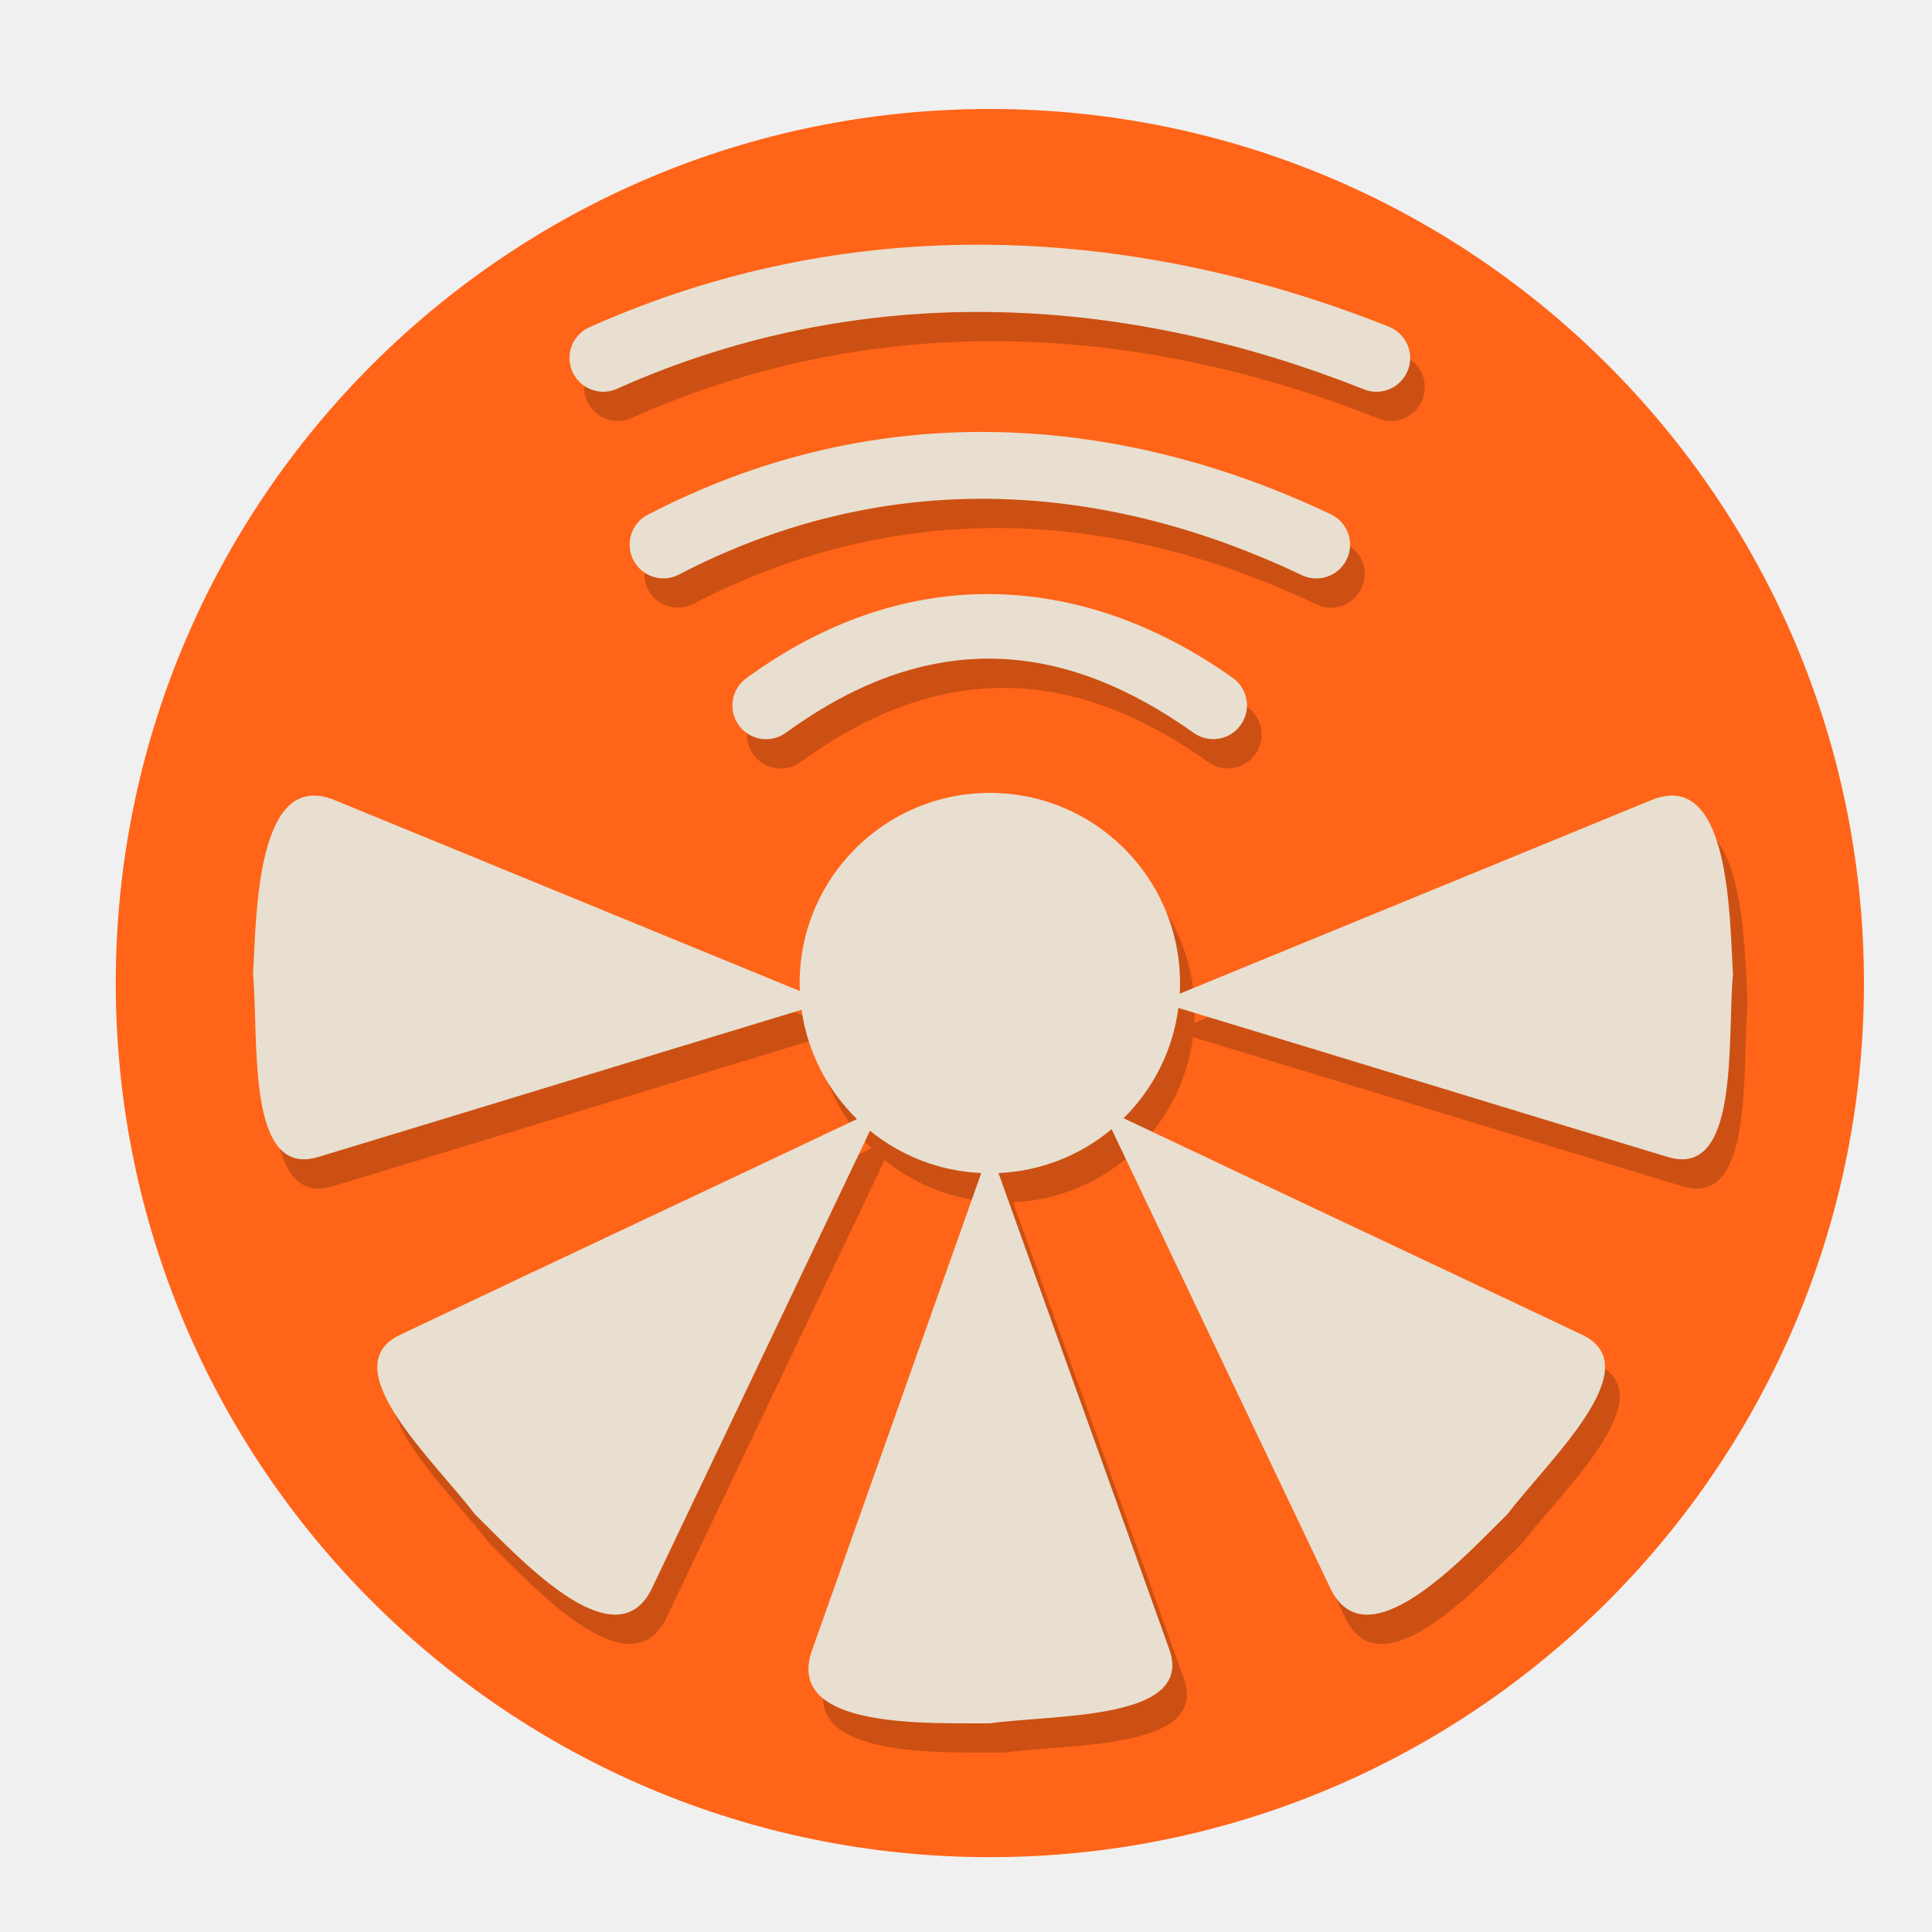
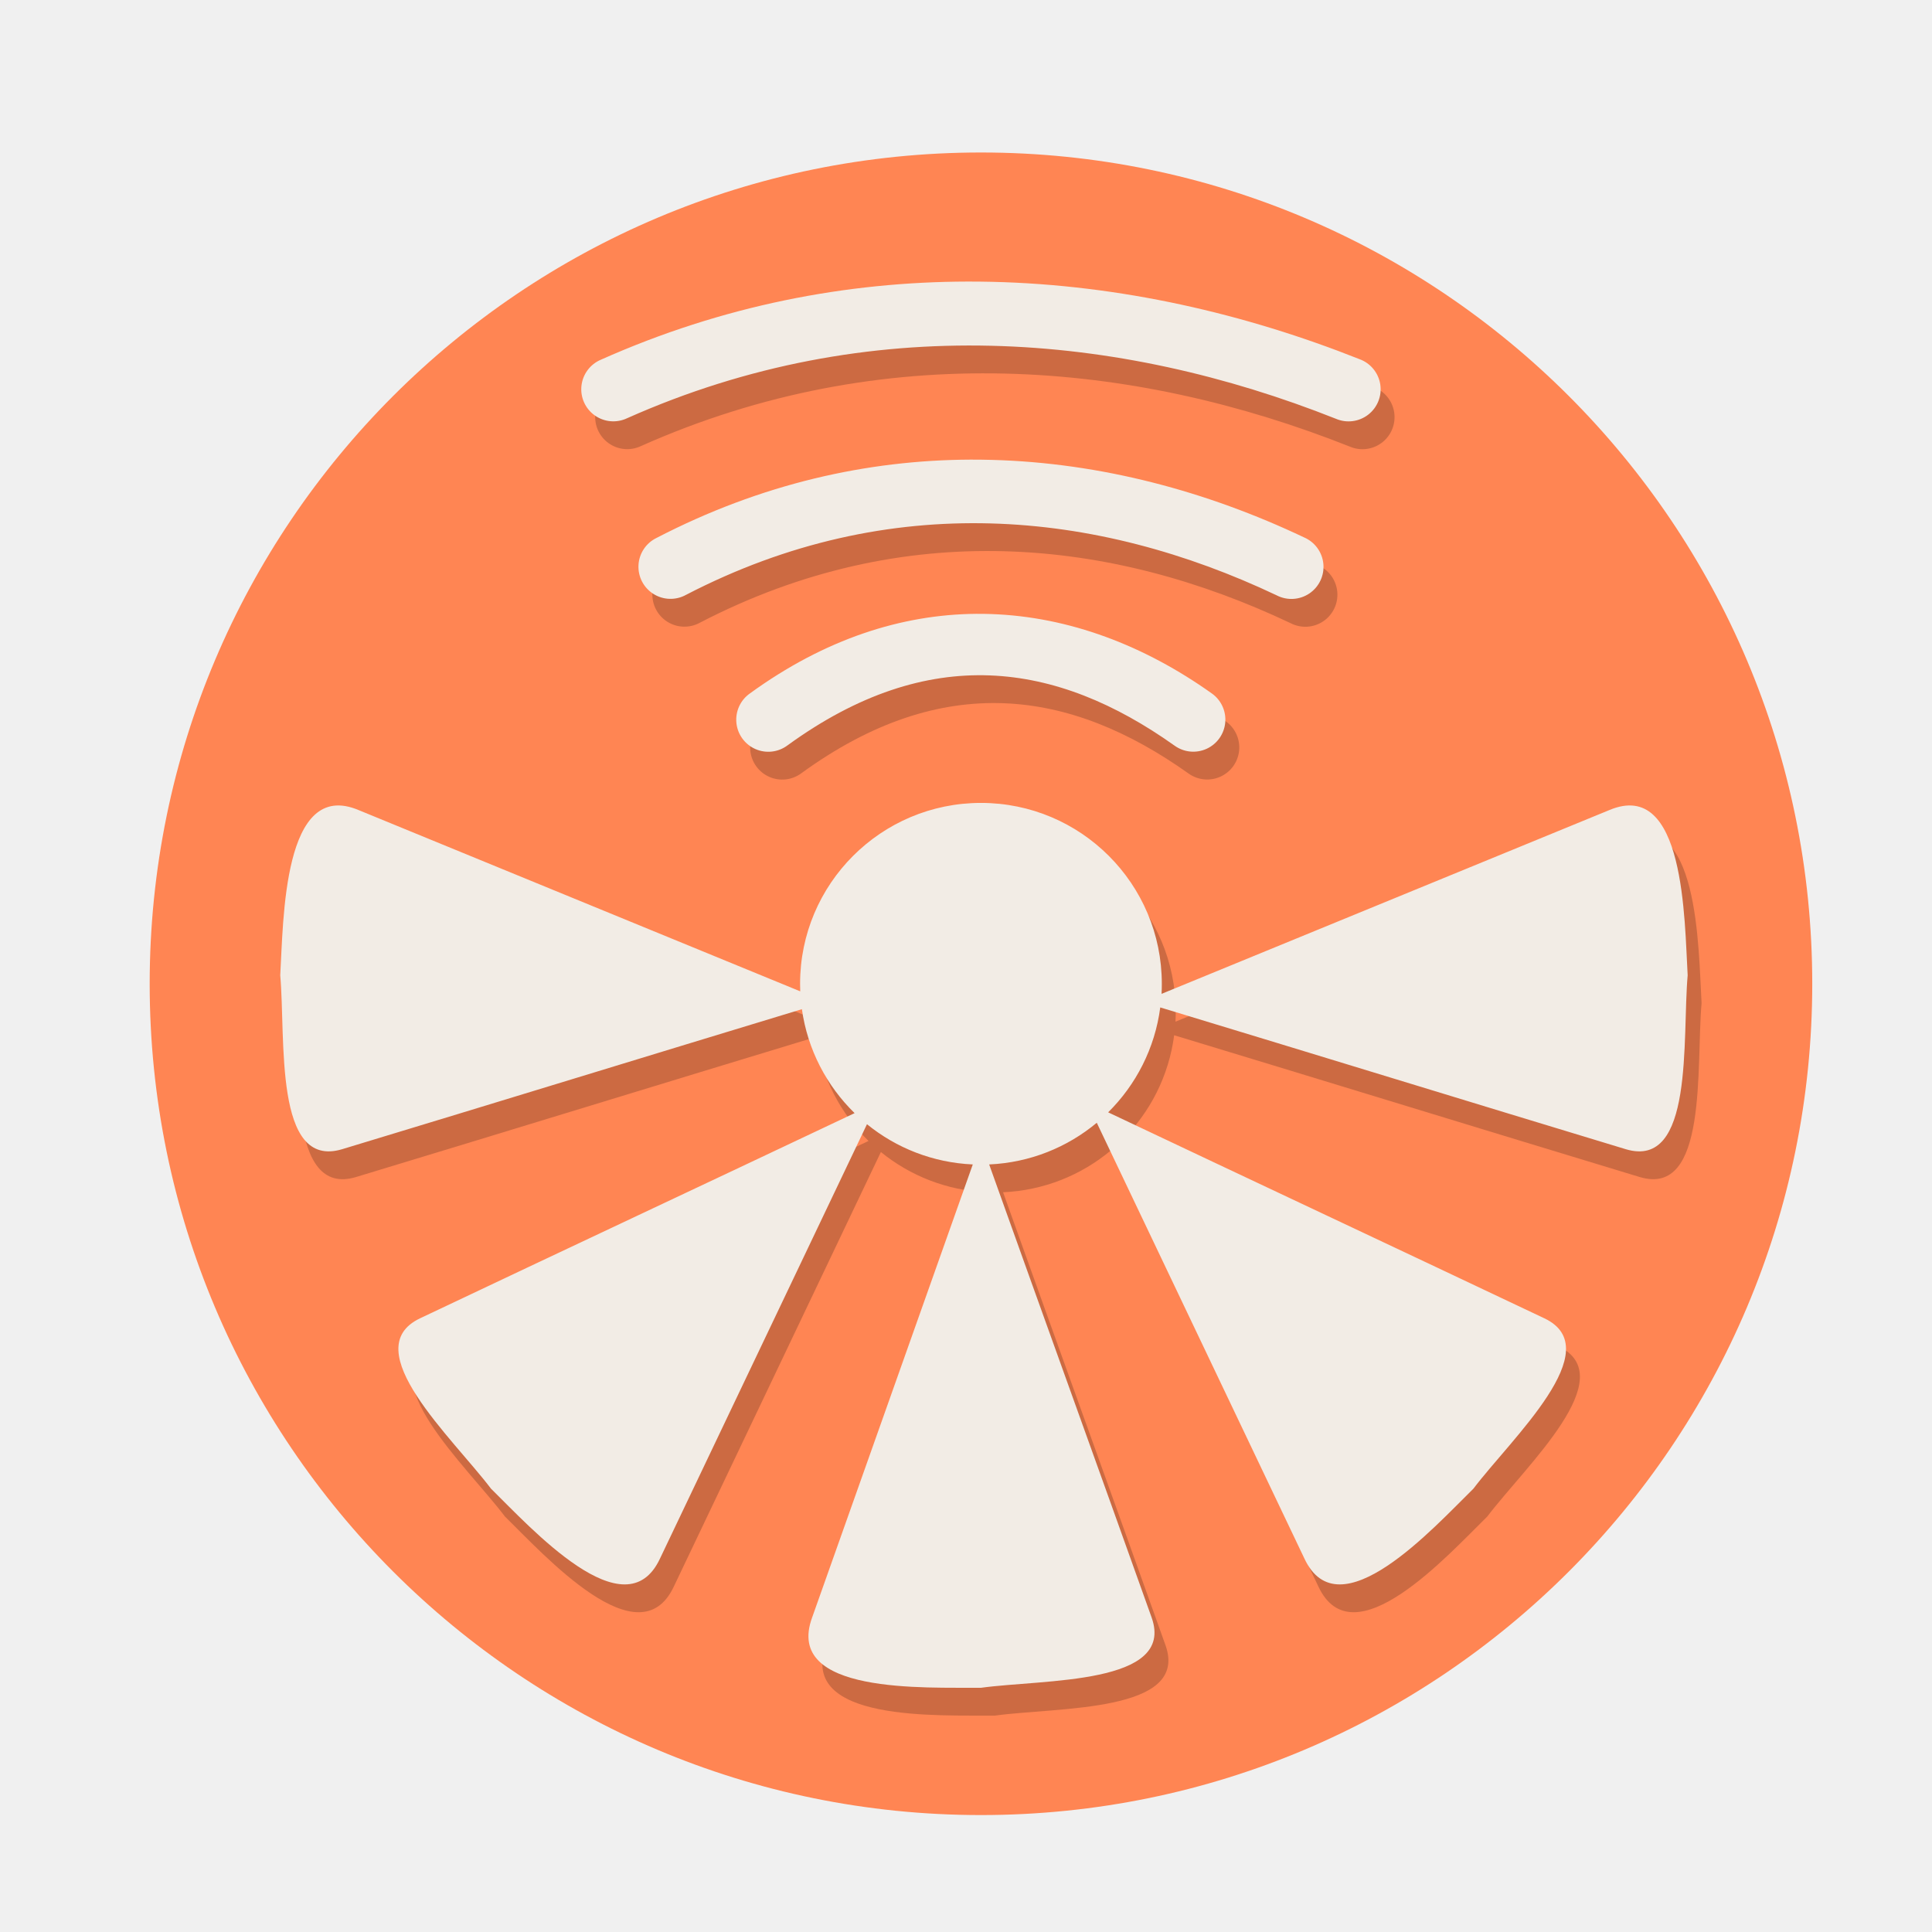
- <svg xmlns="http://www.w3.org/2000/svg" id="svg2" version="1.1" width="1024" height="1024">
+ <svg xmlns="http://www.w3.org/2000/svg" id="svg2" version="1.1" width="512" height="512">
  <defs id="defs6" />
-   <path id="path3759" d="m 951.02,550.164 c -3.582,-35.239 2.325,-108.421 -35.714,-96.476 -90.006,28.502 -178.579,57.056 -268.585,85.558 l 261.799,103.565 c 42.435,17.264 41.077,-61.963 42.5,-92.646 z" style="fill:#ffffff;fill-opacity:1;stroke:none" />
-   <path style="fill:#ff6418;fill-opacity:1;fill-rule:evenodd;stroke:none" id="path2985" d="m 1184.542,718.102 a 518.508,518.508 0 1 1 -1037.017,0 518.508,518.508 0 1 1 1037.017,0 z" transform="matrix(0.8934902,0,0,0.8934902,-70.45003,-120.5666)" />
-   <path id="path3790" d="m 532.391,435.762 c -55.669,0 -100.797,45.128 -100.797,100.797 0,1.412 0.026,2.818 0.084,4.216 L 185.549,439.754 c -42.212,-17.802 -41.857,61.423 -43.669,92.085 3.134,35.281 -3.704,108.376 34.483,96.916 85.878,-26 170.487,-52.035 256.236,-78.041 3.172,22.577 13.829,42.747 29.373,57.937 -80.976,38.357 -161.153,75.919 -242.22,114.367 -35.983,17.172 18.207,66.698 39.593,94.933 21.945,21.491 74.907,80.415 94.207,38.867 L 468.869,614.823 c 16.239,13.198 36.657,21.43 58.97,22.421 l -89.544,252.523 c -15.732,43.026 63.381,38.825 94.096,39.146 35.088,-4.843 108.43,-1.56 95.129,-39.146 -30.183,-84.641 -60.367,-168.007 -90.55,-252.523 22.763,-1.017 43.585,-9.557 59.976,-23.231 l 115.679,242.806 c 19.3,41.548 72.262,-17.376 94.207,-38.867 21.386,-28.235 75.575,-77.761 39.593,-94.933 -81.376,-38.594 -161.85,-76.304 -243.141,-114.813 15.522,-15.359 26.068,-35.716 29.038,-58.468 86.852,26.33 172.495,52.693 259.447,79.018 38.188,11.461 31.349,-61.634 34.483,-96.916 -1.812,-30.662 -1.457,-109.887 -43.669,-92.085 L 633.048,542.171 c 0.102,-1.856 0.14,-3.731 0.14,-5.612 0,-55.669 -45.128,-100.797 -100.797,-100.797 z" style="fill:#000000;fill-opacity:0.201;fill-rule:evenodd;stroke:none" />
-   <path style="fill:#e8dfd0;fill-opacity:1;fill-rule:evenodd;stroke:none" d="m 524.637,420.254 c -55.669,0 -100.797,45.128 -100.797,100.797 0,1.412 0.026,2.818 0.084,4.216 L 177.795,424.247 c -42.212,-17.802 -41.857,61.423 -43.669,92.085 3.134,35.281 -3.704,108.376 34.483,96.916 85.878,-26 170.487,-52.035 256.236,-78.041 3.172,22.577 13.829,42.747 29.373,57.937 -80.976,38.357 -161.153,75.919 -242.22,114.367 -35.983,17.172 18.207,66.698 39.593,94.933 21.945,21.491 74.907,80.415 94.207,38.867 L 461.116,599.315 c 16.239,13.198 36.657,21.43 58.97,22.421 l -89.544,252.523 c -15.732,43.026 63.381,38.825 94.096,39.146 35.088,-4.843 108.43,-1.56 95.129,-39.146 -30.183,-84.641 -60.367,-168.007 -90.55,-252.523 22.763,-1.017 43.585,-9.557 59.976,-23.231 l 115.679,242.806 c 19.3,41.548 72.262,-17.376 94.207,-38.867 21.386,-28.235 75.575,-77.761 39.593,-94.933 -81.376,-38.594 -161.85,-76.304 -243.141,-114.813 15.522,-15.359 26.068,-35.716 29.038,-58.468 86.852,26.33 172.495,52.693 259.447,79.018 38.188,11.461 31.349,-61.634 34.483,-96.916 -1.812,-30.662 -1.457,-109.887 -43.669,-92.085 L 625.294,526.663 c 0.102,-1.856 0.14,-3.731 0.14,-5.612 0,-55.669 -45.128,-100.797 -100.797,-100.797 z" id="path2987" />
-   <path id="path3792" d="m 524.981,145.21 c -67.394,0.149 -136.467,13.262 -204.414,43.558 a 17.872,17.872 0 1 0 14.547,32.64 c 134.891,-60.145 274.232,-47.742 395.118,0.279 a 17.872,17.872 0 1 0 13.207,-33.199 C 679.573,163.118 610.074,147.014 538.439,145.349 c -4.477,-0.104 -8.965,-0.15 -13.458,-0.14 z m 1.703,99.233 c -57.601,0.221 -116.819,13.423 -175.096,43.641 a 17.872,17.872 0 1 0 16.446,31.719 c 113.742,-58.978 228.913,-47.267 329.167,0.279 a 17.872,17.872 0 1 0 15.301,-32.277 c -53.965,-25.593 -113.116,-41.633 -174.314,-43.223 -3.825,-0.099 -7.664,-0.154 -11.504,-0.14 z m 2.96,85.943 c -41.312,0.357 -84.131,13.92 -126.066,44.395 a 17.872,17.872 0 1 0 21.025,28.899 c 78.821,-57.282 149.78,-46.693 215.61,0.112 a 17.872,17.872 0 1 0 20.718,-29.122 c -37.251,-26.485 -79.209,-42.693 -123.05,-44.172 -2.74,-0.092 -5.483,-0.135 -8.237,-0.112 z" style="font-size:medium;font-style:normal;font-variant:normal;font-weight:normal;font-stretch:normal;text-indent:0;text-align:start;text-decoration:none;line-height:normal;letter-spacing:normal;word-spacing:normal;text-transform:none;direction:ltr;block-progression:tb;writing-mode:lr-tb;text-anchor:start;baseline-shift:baseline;color:#000000;fill:#000000;fill-opacity:0.201;stroke:none;stroke-width:40;marker:none;visibility:visible;display:inline;overflow:visible;enable-background:accumulate;font-family:Sans;-inkscape-font-specification:Sans" />
-   <path style="font-size:medium;font-style:normal;font-variant:normal;font-weight:normal;font-stretch:normal;text-indent:0;text-align:start;text-decoration:none;line-height:normal;letter-spacing:normal;word-spacing:normal;text-transform:none;direction:ltr;block-progression:tb;writing-mode:lr-tb;text-anchor:start;baseline-shift:baseline;color:#000000;fill:#e8dfd0;fill-opacity:1;stroke:none;stroke-width:40;marker:none;visibility:visible;display:inline;overflow:visible;enable-background:accumulate;font-family:Sans;-inkscape-font-specification:Sans" d="m 517.227,129.702 c -67.394,0.149 -136.467,13.262 -204.414,43.558 a 17.872,17.872 0 1 0 14.547,32.64 c 134.891,-60.145 274.232,-47.742 395.118,0.279 a 17.872,17.872 0 1 0 13.207,-33.199 C 671.819,147.61 602.32,131.507 530.685,129.842 c -4.477,-0.104 -8.965,-0.15 -13.458,-0.14 z m 1.703,99.233 c -57.601,0.221 -116.819,13.423 -175.096,43.641 a 17.872,17.872 0 1 0 16.446,31.719 c 113.742,-58.978 228.913,-47.267 329.167,0.279 a 17.872,17.872 0 1 0 15.301,-32.277 c -53.965,-25.593 -113.116,-41.633 -174.314,-43.223 -3.825,-0.099 -7.664,-0.154 -11.504,-0.14 z m 2.96,85.943 c -41.312,0.357 -84.131,13.92 -126.066,44.395 a 17.872,17.872 0 1 0 21.025,28.899 c 78.821,-57.282 149.78,-46.693 215.61,0.112 a 17.872,17.872 0 1 0 20.718,-29.122 c -37.251,-26.485 -79.209,-42.693 -123.05,-44.172 -2.74,-0.092 -5.483,-0.135 -8.237,-0.112 z" id="path3770" />
+   <path id="path3759" d="m 462.716,274.555 c -1.703,-16.757 1.106,-51.556 -16.983,-45.876 -42.8,13.553 -84.917,27.131 -127.717,40.684 l 124.49,49.247 c 20.178,8.209 19.533,-29.465 20.209,-44.055 z" style="fill:#ffffff;fill-opacity:1;stroke:none" />
+   <path style="fill:#ff8553;fill-opacity:1;fill-rule:evenodd;stroke:none" id="path2985" d="m 1184.542,718.102 a 518.508,518.508 0 1 1 -1037.017,0 518.508,518.508 0 1 1 1037.017,0 z" transform="matrix(0.424871,0,0,0.424871,-23.01171,-44.38935)" />
+   <path id="path3790" d="m 263.65,220.155 c -26.472,0 -47.931,21.459 -47.931,47.931 0,0.671 0.013,1.34 0.04,2.005 L 98.721,222.054 c -20.073,-8.465 -19.904,29.208 -20.766,43.788 1.49,16.777 -1.762,51.535 16.397,46.085 40.836,-12.363 81.07,-24.743 121.845,-37.11 1.509,10.736 6.576,20.327 13.968,27.55 -38.506,18.239 -76.631,36.101 -115.18,54.383 -17.11,8.166 8.658,31.716 18.827,45.143 10.435,10.219 35.62,38.239 44.797,18.482 l 54.835,-115.074 c 7.722,6.276 17.431,10.19 28.041,10.662 l -42.58,120.079 c -7.481,20.46 30.139,18.462 44.744,18.615 16.685,-2.303 51.56,-0.742 45.235,-18.615 -14.353,-40.248 -28.705,-79.89 -43.058,-120.079 10.824,-0.484 20.725,-4.545 28.519,-11.047 l 55.008,115.459 c 9.178,19.757 34.362,-8.263 44.797,-18.482 10.17,-13.426 35.937,-36.977 18.827,-45.143 -38.696,-18.352 -76.963,-36.284 -115.618,-54.596 7.381,-7.303 12.396,-16.984 13.808,-27.803 41.3,12.52 82.025,25.056 123.372,37.575 18.159,5.45 14.907,-29.308 16.397,-46.085 -0.862,-14.581 -0.693,-52.253 -20.766,-43.788 L 311.515,270.754 c 0.049,-0.883 0.066,-1.774 0.066,-2.669 0,-26.472 -21.459,-47.931 -47.931,-47.931 z" style="fill:#000000;fill-opacity:0.201;fill-rule:evenodd;stroke:none" />
+   <path style="fill:#f2ece5;fill-opacity:1;fill-rule:evenodd;stroke:none" d="m 259.963,212.781 c -26.472,0 -47.931,21.459 -47.931,47.931 0,0.671 0.013,1.34 0.04,2.005 L 95.034,214.68 c -20.073,-8.465 -19.904,29.208 -20.766,43.788 1.49,16.777 -1.762,51.535 16.397,46.085 40.836,-12.363 81.07,-24.743 121.845,-37.11 1.509,10.736 6.576,20.327 13.968,27.55 -38.506,18.239 -76.631,36.101 -115.18,54.383 -17.11,8.166 8.658,31.716 18.827,45.143 10.435,10.219 35.62,38.239 44.797,18.482 l 54.835,-115.074 c 7.722,6.276 17.431,10.19 28.041,10.662 l -42.58,120.079 c -7.481,20.46 30.139,18.462 44.744,18.615 16.685,-2.303 51.56,-0.742 45.235,-18.615 -14.353,-40.248 -28.705,-79.89 -43.058,-120.079 10.824,-0.484 20.725,-4.545 28.519,-11.047 l 55.008,115.459 c 9.178,19.757 34.362,-8.262 44.797,-18.482 10.17,-13.426 35.937,-36.977 18.827,-45.143 -38.696,-18.352 -76.963,-36.284 -115.618,-54.596 7.381,-7.303 12.396,-16.984 13.808,-27.802 41.3,12.52 82.025,25.056 123.372,37.575 18.159,5.45 14.907,-29.308 16.397,-46.085 -0.862,-14.581 -0.693,-52.253 -20.766,-43.788 L 307.827,263.38 c 0.049,-0.883 0.066,-1.774 0.066,-2.669 0,-26.472 -21.459,-47.931 -47.931,-47.931 z" id="path2987" />
+   <path id="path3792" d="m 260.127,81.992 c -32.047,0.071 -64.893,6.306 -97.203,20.712 a 8.498,8.498 0 1 0 6.917,15.521 C 233.985,89.626 300.244,95.523 357.727,118.359 a 8.498,8.498 0 1 0 6.28,-15.787 c -30.37,-12.064 -63.418,-19.722 -97.481,-20.513 -2.129,-0.049 -4.263,-0.071 -6.4,-0.066 z m 0.81,47.187 c -27.39,0.105 -55.549,6.383 -83.261,20.752 a 8.498,8.498 0 1 0 7.82,15.083 c 54.086,-28.045 108.852,-22.476 156.525,0.133 a 8.498,8.498 0 1 0 7.276,-15.348 c -25.661,-12.17 -53.789,-19.797 -82.89,-20.553 -1.819,-0.047 -3.644,-0.073 -5.47,-0.066 z m 1.407,40.867 c -19.645,0.17 -40.006,6.619 -59.947,21.111 a 8.498,8.498 0 1 0 9.998,13.742 c 37.481,-27.239 71.223,-22.203 102.527,0.053 a 8.498,8.498 0 1 0 9.852,-13.848 c -17.713,-12.594 -37.665,-20.301 -58.513,-21.005 -1.303,-0.044 -2.607,-0.065 -3.917,-0.053 z" style="font-size:medium;font-style:normal;font-variant:normal;font-weight:normal;font-stretch:normal;text-indent:0;text-align:start;text-decoration:none;line-height:normal;letter-spacing:normal;word-spacing:normal;text-transform:none;direction:ltr;block-progression:tb;writing-mode:lr-tb;text-anchor:start;baseline-shift:baseline;color:#000000;fill:#000000;fill-opacity:0.201;stroke:none;stroke-width:40;marker:none;visibility:visible;display:inline;overflow:visible;enable-background:accumulate;font-family:Sans;-inkscape-font-specification:Sans" />
+   <path style="font-size:medium;font-style:normal;font-variant:normal;font-weight:normal;font-stretch:normal;text-indent:0;text-align:start;text-decoration:none;line-height:normal;letter-spacing:normal;word-spacing:normal;text-transform:none;direction:ltr;block-progression:tb;writing-mode:lr-tb;text-anchor:start;baseline-shift:baseline;color:#000000;fill:#f2ece5;fill-opacity:1;stroke:none;stroke-width:40;marker:none;visibility:visible;display:inline;overflow:visible;enable-background:accumulate;font-family:Sans;-inkscape-font-specification:Sans" d="m 256.44,74.618 c -32.047,0.071 -64.893,6.306 -97.203,20.712 a 8.498,8.498 0 1 0 6.917,15.521 c 64.143,-28.6 130.402,-22.702 187.886,0.133 a 8.498,8.498 0 1 0 6.28,-15.787 c -30.37,-12.064 -63.418,-19.722 -97.481,-20.513 -2.129,-0.049 -4.263,-0.071 -6.4,-0.066 z m 0.81,47.187 c -27.39,0.105 -55.549,6.383 -83.261,20.752 a 8.498,8.498 0 1 0 7.82,15.083 c 54.086,-28.045 108.852,-22.476 156.525,0.133 a 8.498,8.498 0 1 0 7.276,-15.348 c -25.661,-12.17 -53.789,-19.797 -82.89,-20.553 -1.819,-0.047 -3.644,-0.073 -5.47,-0.066 z m 1.407,40.867 c -19.645,0.17 -40.006,6.619 -59.947,21.111 a 8.498,8.498 0 1 0 9.998,13.742 c 37.481,-27.239 71.223,-22.203 102.527,0.053 a 8.498,8.498 0 1 0 9.852,-13.848 c -17.713,-12.594 -37.665,-20.301 -58.513,-21.005 -1.303,-0.044 -2.607,-0.065 -3.917,-0.053 z" id="path3770" />
</svg>
